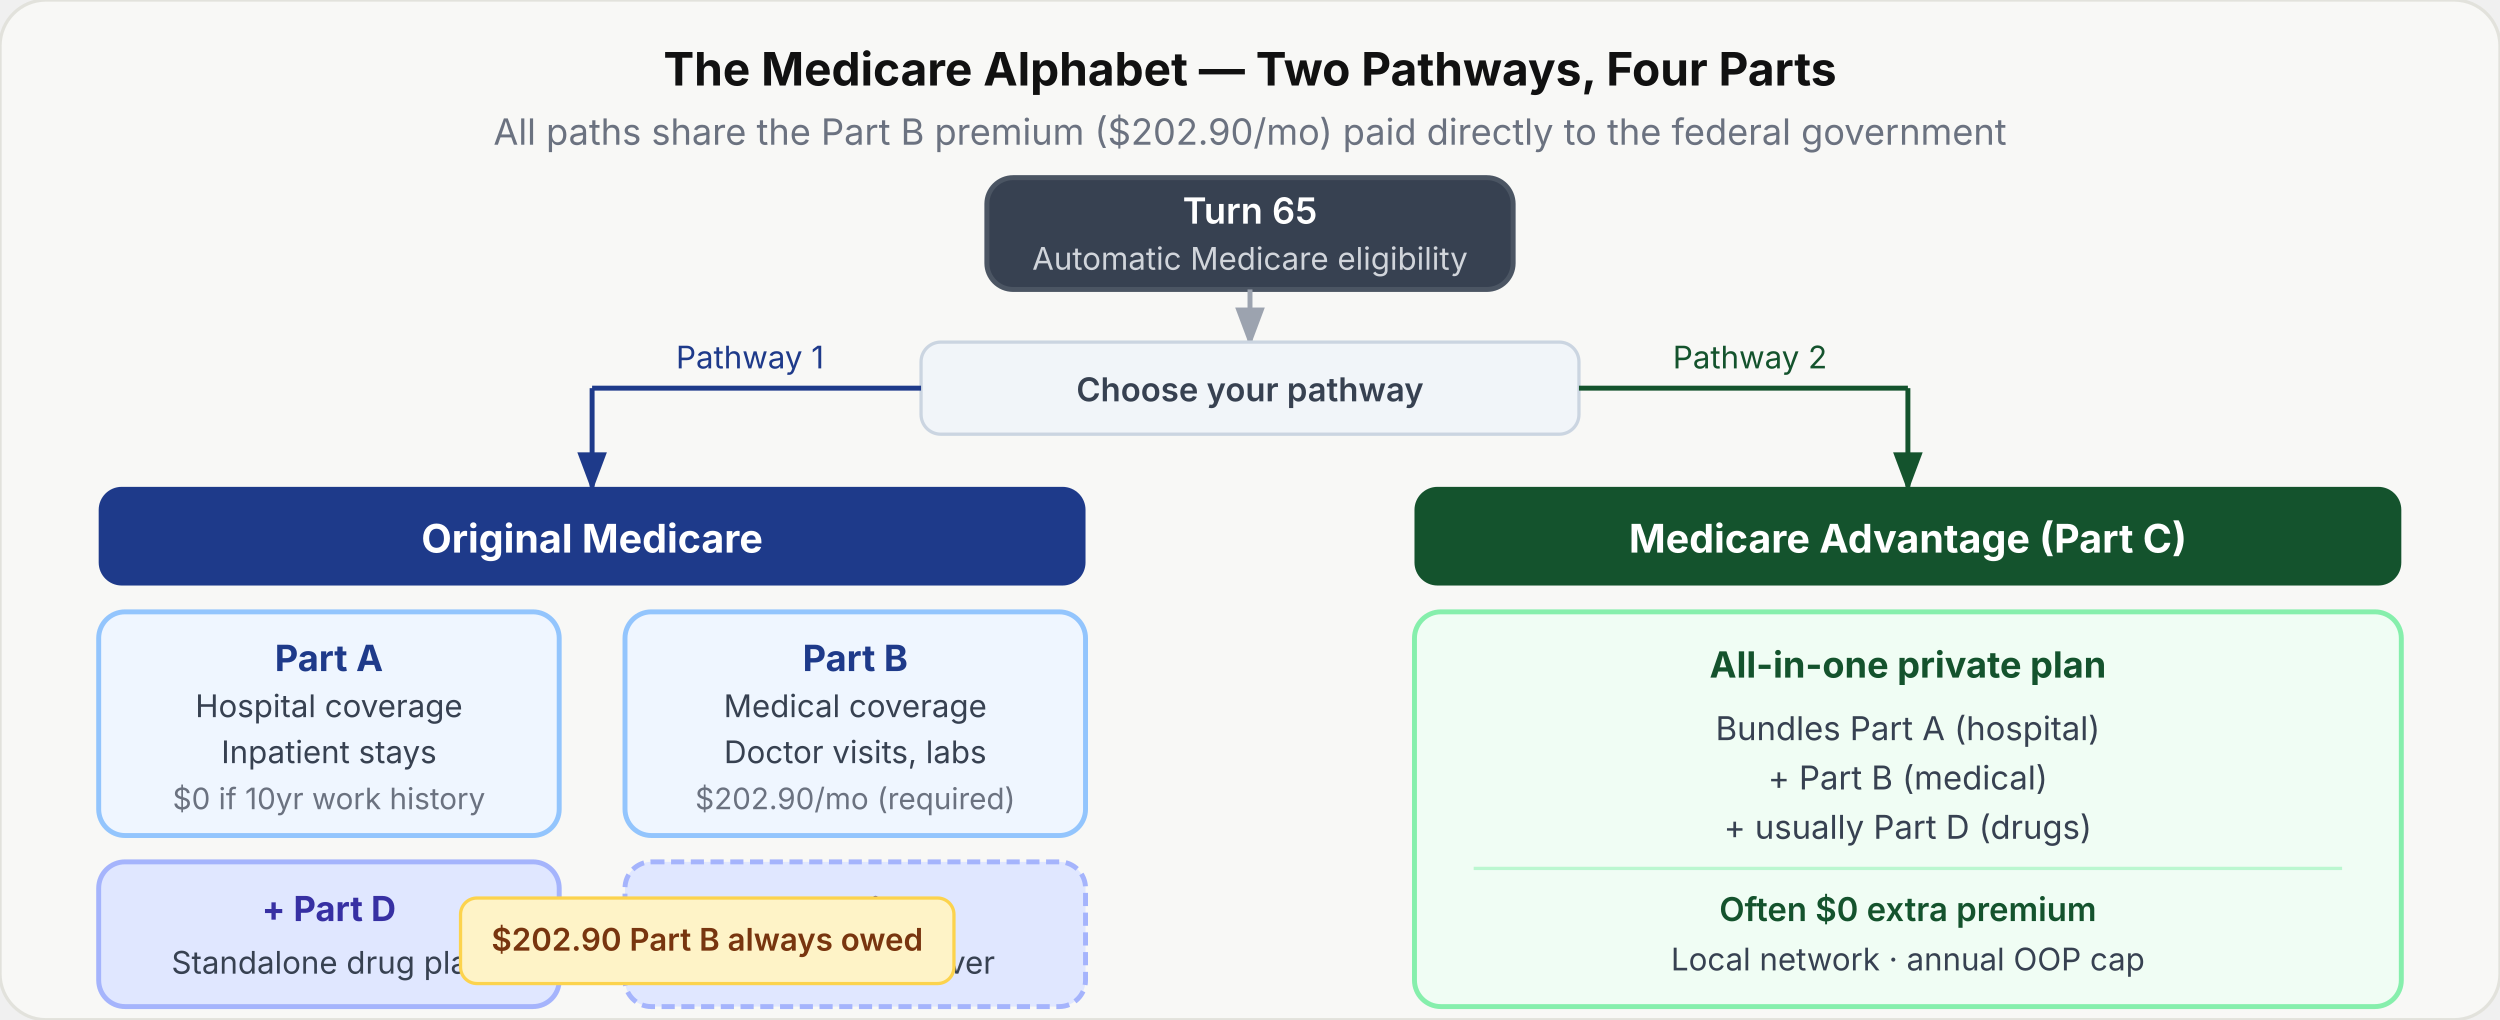
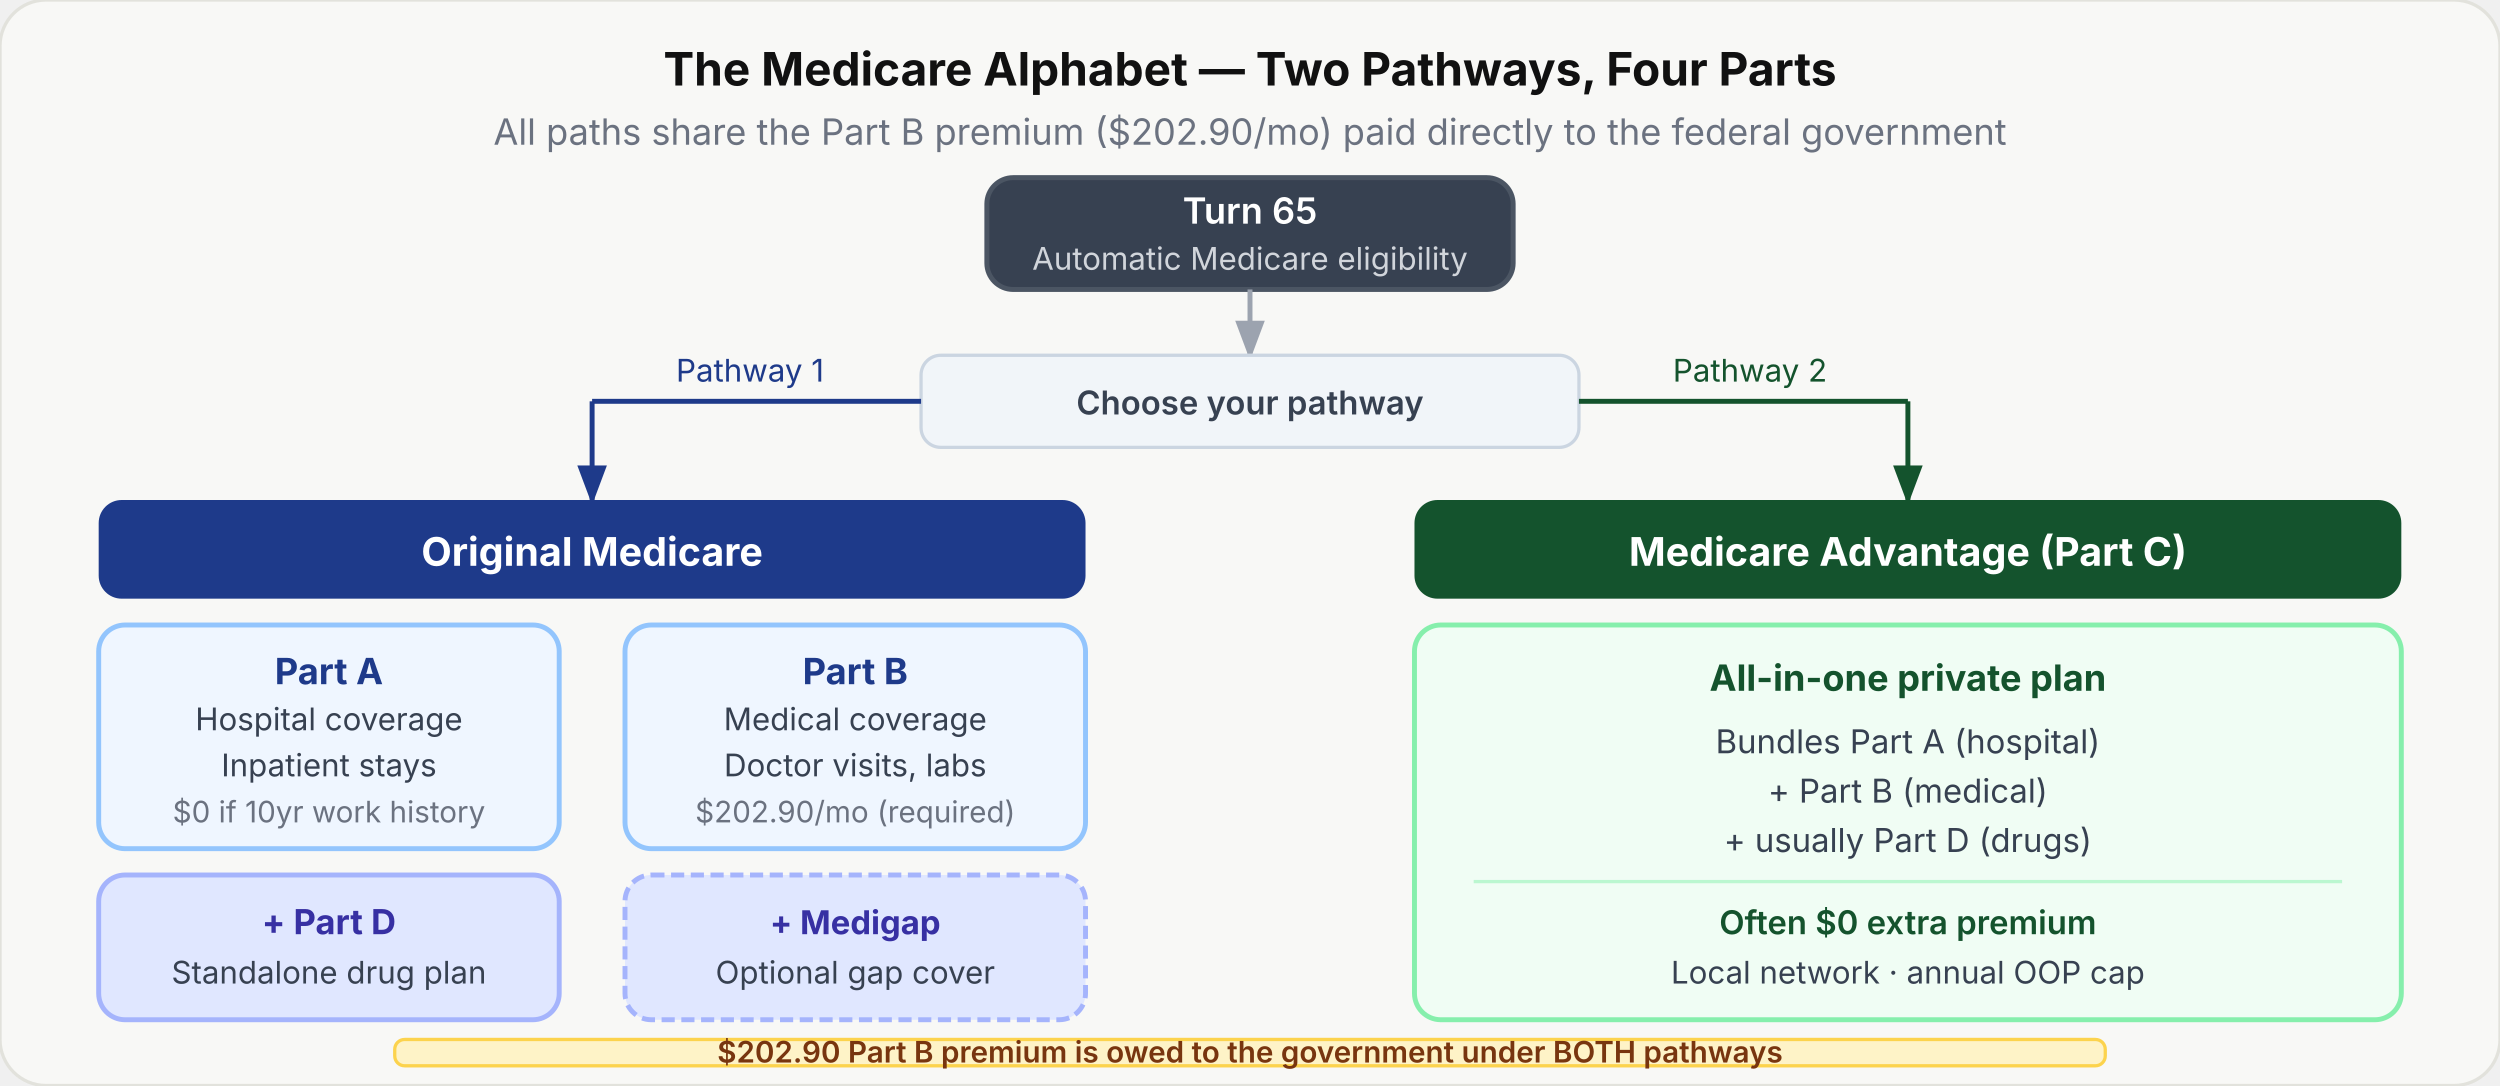
- <svg xmlns="http://www.w3.org/2000/svg" viewBox="0 0 760 310" font-family="Inter, system-ui, -apple-system, sans-serif" role="img">
+ <svg xmlns="http://www.w3.org/2000/svg" viewBox="0 0 760 330" font-family="Inter, system-ui, -apple-system, sans-serif" role="img">
  <defs>
    <marker id="arr" markerWidth="8" markerHeight="6" refX="7" refY="3" orient="auto">
      <polygon points="0 0, 8 3, 0 6" fill="#9ca3af" />
    </marker>
    <marker id="arr-b" markerWidth="8" markerHeight="6" refX="7" refY="3" orient="auto">
      <polygon points="0 0, 8 3, 0 6" fill="#1e3a8a" />
    </marker>
    <marker id="arr-g" markerWidth="8" markerHeight="6" refX="7" refY="3" orient="auto">
      <polygon points="0 0, 8 3, 0 6" fill="#14532d" />
    </marker>
  </defs>
-   <rect width="760" height="310" rx="14" fill="#f8f8f6" stroke="#e2e2dc" stroke-width="1" />
+   <rect width="760" height="330" rx="14" fill="#f8f8f6" stroke="#e2e2dc" stroke-width="1" />
  <text x="380" y="26" text-anchor="middle" font-size="14" font-weight="700" fill="#111">The Medicare Alphabet — Two Pathways, Four Parts</text>
  <text x="380" y="44" text-anchor="middle" font-size="11" fill="#6b7280">All paths share the Part B premium ($202.90/mo) paid directly to the federal government</text>
  <rect x="300" y="54" width="160" height="34" rx="8" fill="#374151" stroke="#4b5563" stroke-width="1.5" />
  <text x="380" y="68" text-anchor="middle" font-size="11" font-weight="600" fill="#fff">Turn 65</text>
  <text x="380" y="82" text-anchor="middle" font-size="9.5" fill="#d1d5db">Automatic Medicare eligibility</text>
-   <line x1="380" y1="88" x2="380" y2="104" stroke="#9ca3af" stroke-width="1.5" marker-end="url(#arr)" />
-   <text x="380" y="100" text-anchor="middle" font-size="9" fill="#9ca3af" />
-   <rect x="280" y="104" width="200" height="28" rx="6" fill="#f1f5f9" stroke="#cbd5e1" stroke-width="1" />
-   <text x="380" y="122" text-anchor="middle" font-size="10" font-weight="600" fill="#374151">Choose your pathway</text>
-   <line x1="280" y1="118" x2="180" y2="118" stroke="#1e3a8a" stroke-width="1.5" />
-   <line x1="180" y1="118" x2="180" y2="148" stroke="#1e3a8a" stroke-width="1.5" marker-end="url(#arr-b)" />
-   <text x="228" y="112" text-anchor="middle" font-size="9.5" fill="#1e3a8a">Pathway 1</text>
-   <line x1="480" y1="118" x2="580" y2="118" stroke="#14532d" stroke-width="1.5" />
-   <line x1="580" y1="118" x2="580" y2="148" stroke="#14532d" stroke-width="1.5" marker-end="url(#arr-g)" />
-   <text x="532" y="112" text-anchor="middle" font-size="9.5" fill="#14532d">Pathway 2</text>
-   <rect x="30" y="148" width="300" height="30" rx="7" fill="#1e3a8a" />
-   <text x="180" y="168" text-anchor="middle" font-size="12" font-weight="700" fill="#fff">Original Medicare</text>
-   <rect x="30" y="186" width="140" height="68" rx="8" fill="#eff6ff" stroke="#93c5fd" stroke-width="1.5" />
-   <text x="100" y="204" text-anchor="middle" font-size="11" font-weight="700" fill="#1e3a8a">Part A</text>
-   <text x="100" y="218" text-anchor="middle" font-size="9.5" fill="#374151">Hospital coverage</text>
-   <text x="100" y="232" text-anchor="middle" font-size="9.5" fill="#374151">Inpatient stays</text>
-   <text x="100" y="246" text-anchor="middle" font-size="9" fill="#6b7280">$0 if 10yr work history</text>
-   <rect x="190" y="186" width="140" height="68" rx="8" fill="#eff6ff" stroke="#93c5fd" stroke-width="1.5" />
-   <text x="260" y="204" text-anchor="middle" font-size="11" font-weight="700" fill="#1e3a8a">Part B</text>
-   <text x="260" y="218" text-anchor="middle" font-size="9.5" fill="#374151">Medical coverage</text>
-   <text x="260" y="232" text-anchor="middle" font-size="9.5" fill="#374151">Doctor visits, labs</text>
-   <text x="260" y="246" text-anchor="middle" font-size="9" fill="#6b7280">$202.90/mo (required)</text>
-   <rect x="30" y="262" width="140" height="44" rx="8" fill="#e0e7ff" stroke="#a5b4fc" stroke-width="1.5" />
-   <text x="100" y="280" text-anchor="middle" font-size="10.5" font-weight="700" fill="#3730a3">+ Part D</text>
-   <text x="100" y="296" text-anchor="middle" font-size="9.5" fill="#374151">Standalone drug plan</text>
-   <rect x="190" y="262" width="140" height="44" rx="8" fill="#e0e7ff" stroke="#a5b4fc" stroke-width="1.5" stroke-dasharray="4 2" />
-   <text x="260" y="280" text-anchor="middle" font-size="10" font-weight="700" fill="#3730a3">+ Medigap</text>
-   <text x="260" y="296" text-anchor="middle" font-size="9.5" fill="#374151">Optional gap cover</text>
-   <rect x="430" y="148" width="300" height="30" rx="7" fill="#14532d" />
-   <text x="580" y="168" text-anchor="middle" font-size="12" font-weight="700" fill="#fff">Medicare Advantage (Part C)</text>
-   <rect x="430" y="186" width="300" height="120" rx="8" fill="#f0fdf4" stroke="#86efac" stroke-width="1.5" />
-   <text x="580" y="206" text-anchor="middle" font-size="11" font-weight="700" fill="#14532d">All-in-one private plan</text>
-   <text x="580" y="225" text-anchor="middle" font-size="10" fill="#374151">Bundles Part A (hospital)</text>
-   <text x="580" y="240" text-anchor="middle" font-size="10" fill="#374151">+ Part B (medical)</text>
-   <text x="580" y="255" text-anchor="middle" font-size="10" fill="#374151">+ usually Part D (drugs)</text>
-   <line x1="448" y1="264" x2="712" y2="264" stroke="#bbf7d0" stroke-width="1" />
-   <text x="580" y="280" text-anchor="middle" font-size="10" font-weight="600" fill="#14532d">Often $0 extra premium</text>
-   <text x="580" y="295" text-anchor="middle" font-size="9.5" fill="#374151">Local network · annual OOP cap</text>
-   <rect x="140" y="273" width="150" height="26" rx="5" fill="#fef3c7" stroke="#fcd34d" stroke-width="1" />
-   <text x="215" y="289" text-anchor="middle" font-size="9.5" font-weight="600" fill="#78350f">$202.90 Part B always owed</text>
+   <line x1="380" y1="88" x2="380" y2="108" stroke="#9ca3af" stroke-width="1.5" marker-end="url(#arr)" />
+   <rect x="280" y="108" width="200" height="28" rx="6" fill="#f1f5f9" stroke="#cbd5e1" stroke-width="1" />
+   <text x="380" y="126" text-anchor="middle" font-size="10" font-weight="600" fill="#374151">Choose your pathway</text>
+   <line x1="280" y1="122" x2="180" y2="122" stroke="#1e3a8a" stroke-width="1.5" />
+   <line x1="180" y1="122" x2="180" y2="152" stroke="#1e3a8a" stroke-width="1.5" marker-end="url(#arr-b)" />
+   <text x="228" y="116" text-anchor="middle" font-size="9.5" fill="#1e3a8a">Pathway 1</text>
+   <line x1="480" y1="122" x2="580" y2="122" stroke="#14532d" stroke-width="1.5" />
+   <line x1="580" y1="122" x2="580" y2="152" stroke="#14532d" stroke-width="1.5" marker-end="url(#arr-g)" />
+   <text x="532" y="116" text-anchor="middle" font-size="9.5" fill="#14532d">Pathway 2</text>
+   <rect x="30" y="152" width="300" height="30" rx="7" fill="#1e3a8a" />
+   <text x="180" y="172" text-anchor="middle" font-size="12" font-weight="700" fill="#fff">Original Medicare</text>
+   <rect x="30" y="190" width="140" height="68" rx="8" fill="#eff6ff" stroke="#93c5fd" stroke-width="1.5" />
+   <text x="100" y="208" text-anchor="middle" font-size="11" font-weight="700" fill="#1e3a8a">Part A</text>
+   <text x="100" y="222" text-anchor="middle" font-size="9.5" fill="#374151">Hospital coverage</text>
+   <text x="100" y="236" text-anchor="middle" font-size="9.5" fill="#374151">Inpatient stays</text>
+   <text x="100" y="250" text-anchor="middle" font-size="9" fill="#6b7280">$0 if 10yr work history</text>
+   <rect x="190" y="190" width="140" height="68" rx="8" fill="#eff6ff" stroke="#93c5fd" stroke-width="1.5" />
+   <text x="260" y="208" text-anchor="middle" font-size="11" font-weight="700" fill="#1e3a8a">Part B</text>
+   <text x="260" y="222" text-anchor="middle" font-size="9.5" fill="#374151">Medical coverage</text>
+   <text x="260" y="236" text-anchor="middle" font-size="9.5" fill="#374151">Doctor visits, labs</text>
+   <text x="260" y="250" text-anchor="middle" font-size="9" fill="#6b7280">$202.90/mo (required)</text>
+   <rect x="30" y="266" width="140" height="44" rx="8" fill="#e0e7ff" stroke="#a5b4fc" stroke-width="1.5" />
+   <text x="100" y="284" text-anchor="middle" font-size="10.5" font-weight="700" fill="#3730a3">+ Part D</text>
+   <text x="100" y="299" text-anchor="middle" font-size="9.5" fill="#374151">Standalone drug plan</text>
+   <rect x="190" y="266" width="140" height="44" rx="8" fill="#e0e7ff" stroke="#a5b4fc" stroke-width="1.5" stroke-dasharray="4 2" />
+   <text x="260" y="284" text-anchor="middle" font-size="10" font-weight="700" fill="#3730a3">+ Medigap</text>
+   <text x="260" y="299" text-anchor="middle" font-size="9.5" fill="#374151">Optional gap cover</text>
+   <rect x="430" y="152" width="300" height="30" rx="7" fill="#14532d" />
+   <text x="580" y="172" text-anchor="middle" font-size="12" font-weight="700" fill="#fff">Medicare Advantage (Part C)</text>
+   <rect x="430" y="190" width="300" height="120" rx="8" fill="#f0fdf4" stroke="#86efac" stroke-width="1.5" />
+   <text x="580" y="210" text-anchor="middle" font-size="11" font-weight="700" fill="#14532d">All-in-one private plan</text>
+   <text x="580" y="229" text-anchor="middle" font-size="10" fill="#374151">Bundles Part A (hospital)</text>
+   <text x="580" y="244" text-anchor="middle" font-size="10" fill="#374151">+ Part B (medical)</text>
+   <text x="580" y="259" text-anchor="middle" font-size="10" fill="#374151">+ usually Part D (drugs)</text>
+   <line x1="448" y1="268" x2="712" y2="268" stroke="#bbf7d0" stroke-width="1" />
+   <text x="580" y="284" text-anchor="middle" font-size="10" font-weight="600" fill="#14532d">Often $0 extra premium</text>
+   <text x="580" y="299" text-anchor="middle" font-size="9.5" fill="#374151">Local network · annual OOP cap</text>
+   <rect x="30" y="318" width="700" height="6" rx="3" fill="transparent" />
+   <rect x="120" y="316" width="520" height="8" rx="3" fill="#fef3c7" stroke="#fcd34d" stroke-width="1" />
+   <text x="380" y="323" text-anchor="middle" font-size="9" font-weight="600" fill="#78350f">$202.90 Part B premium is owed to the government under BOTH pathways</text>
</svg>
